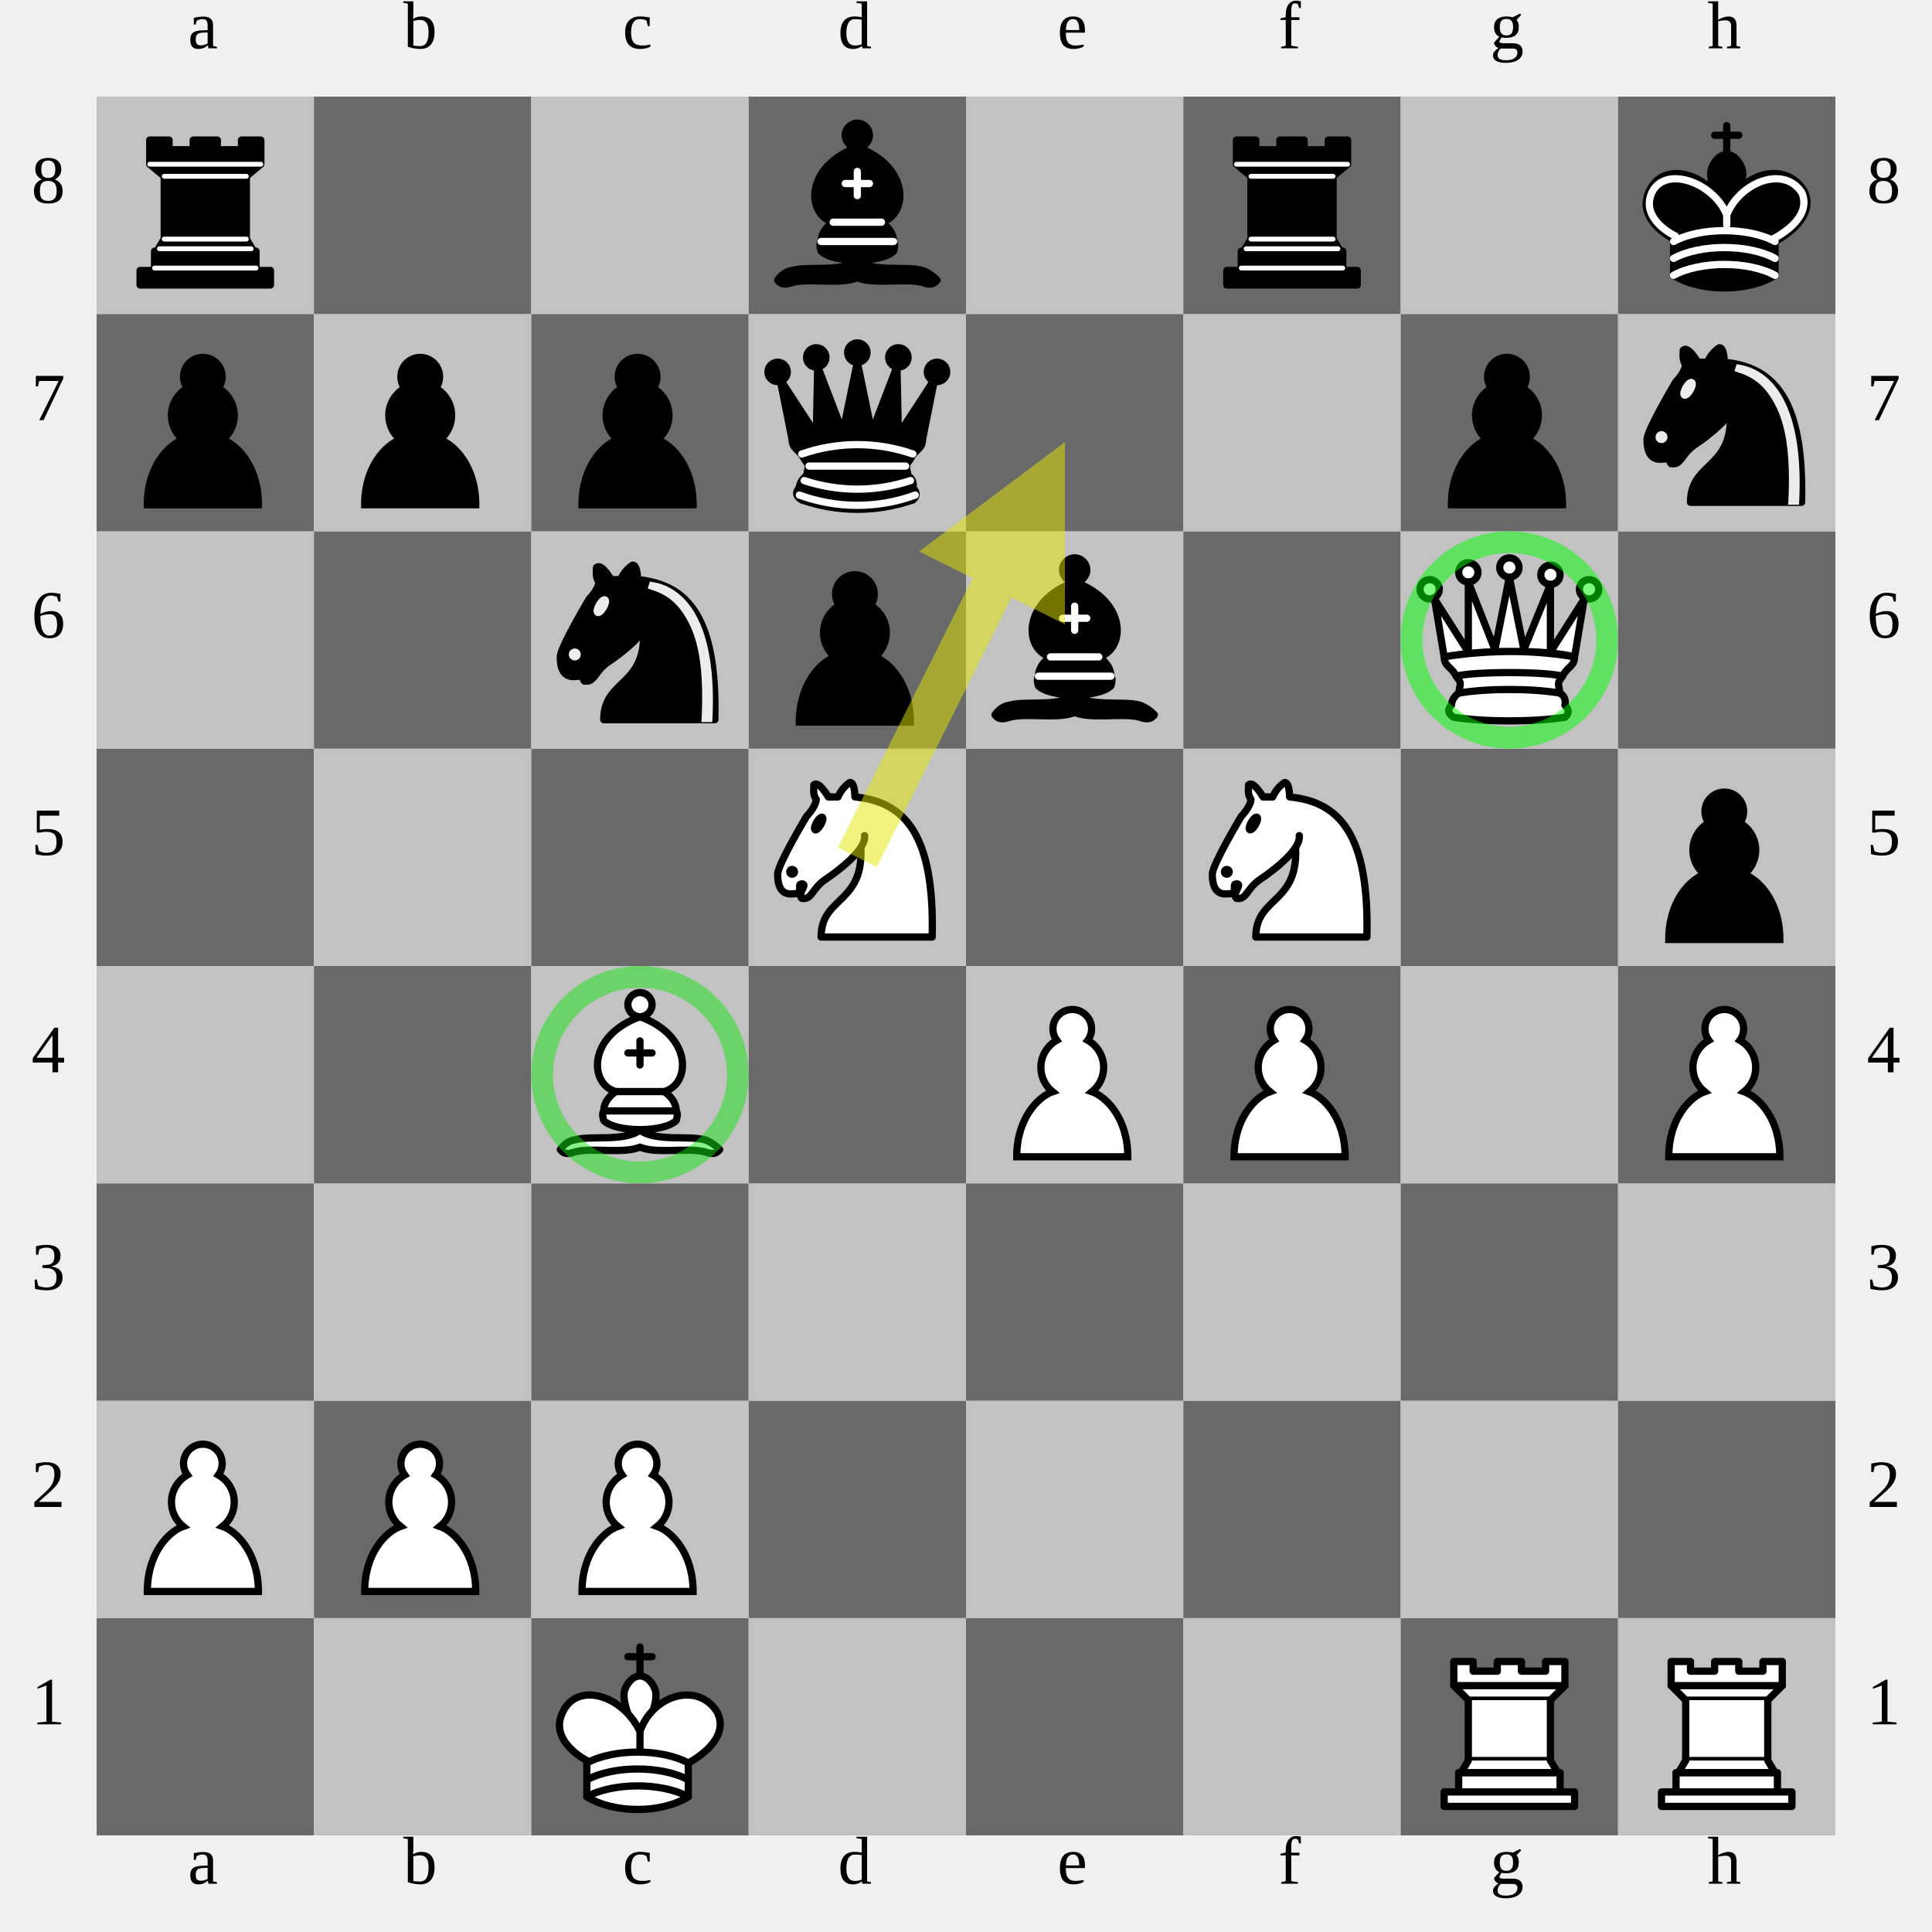
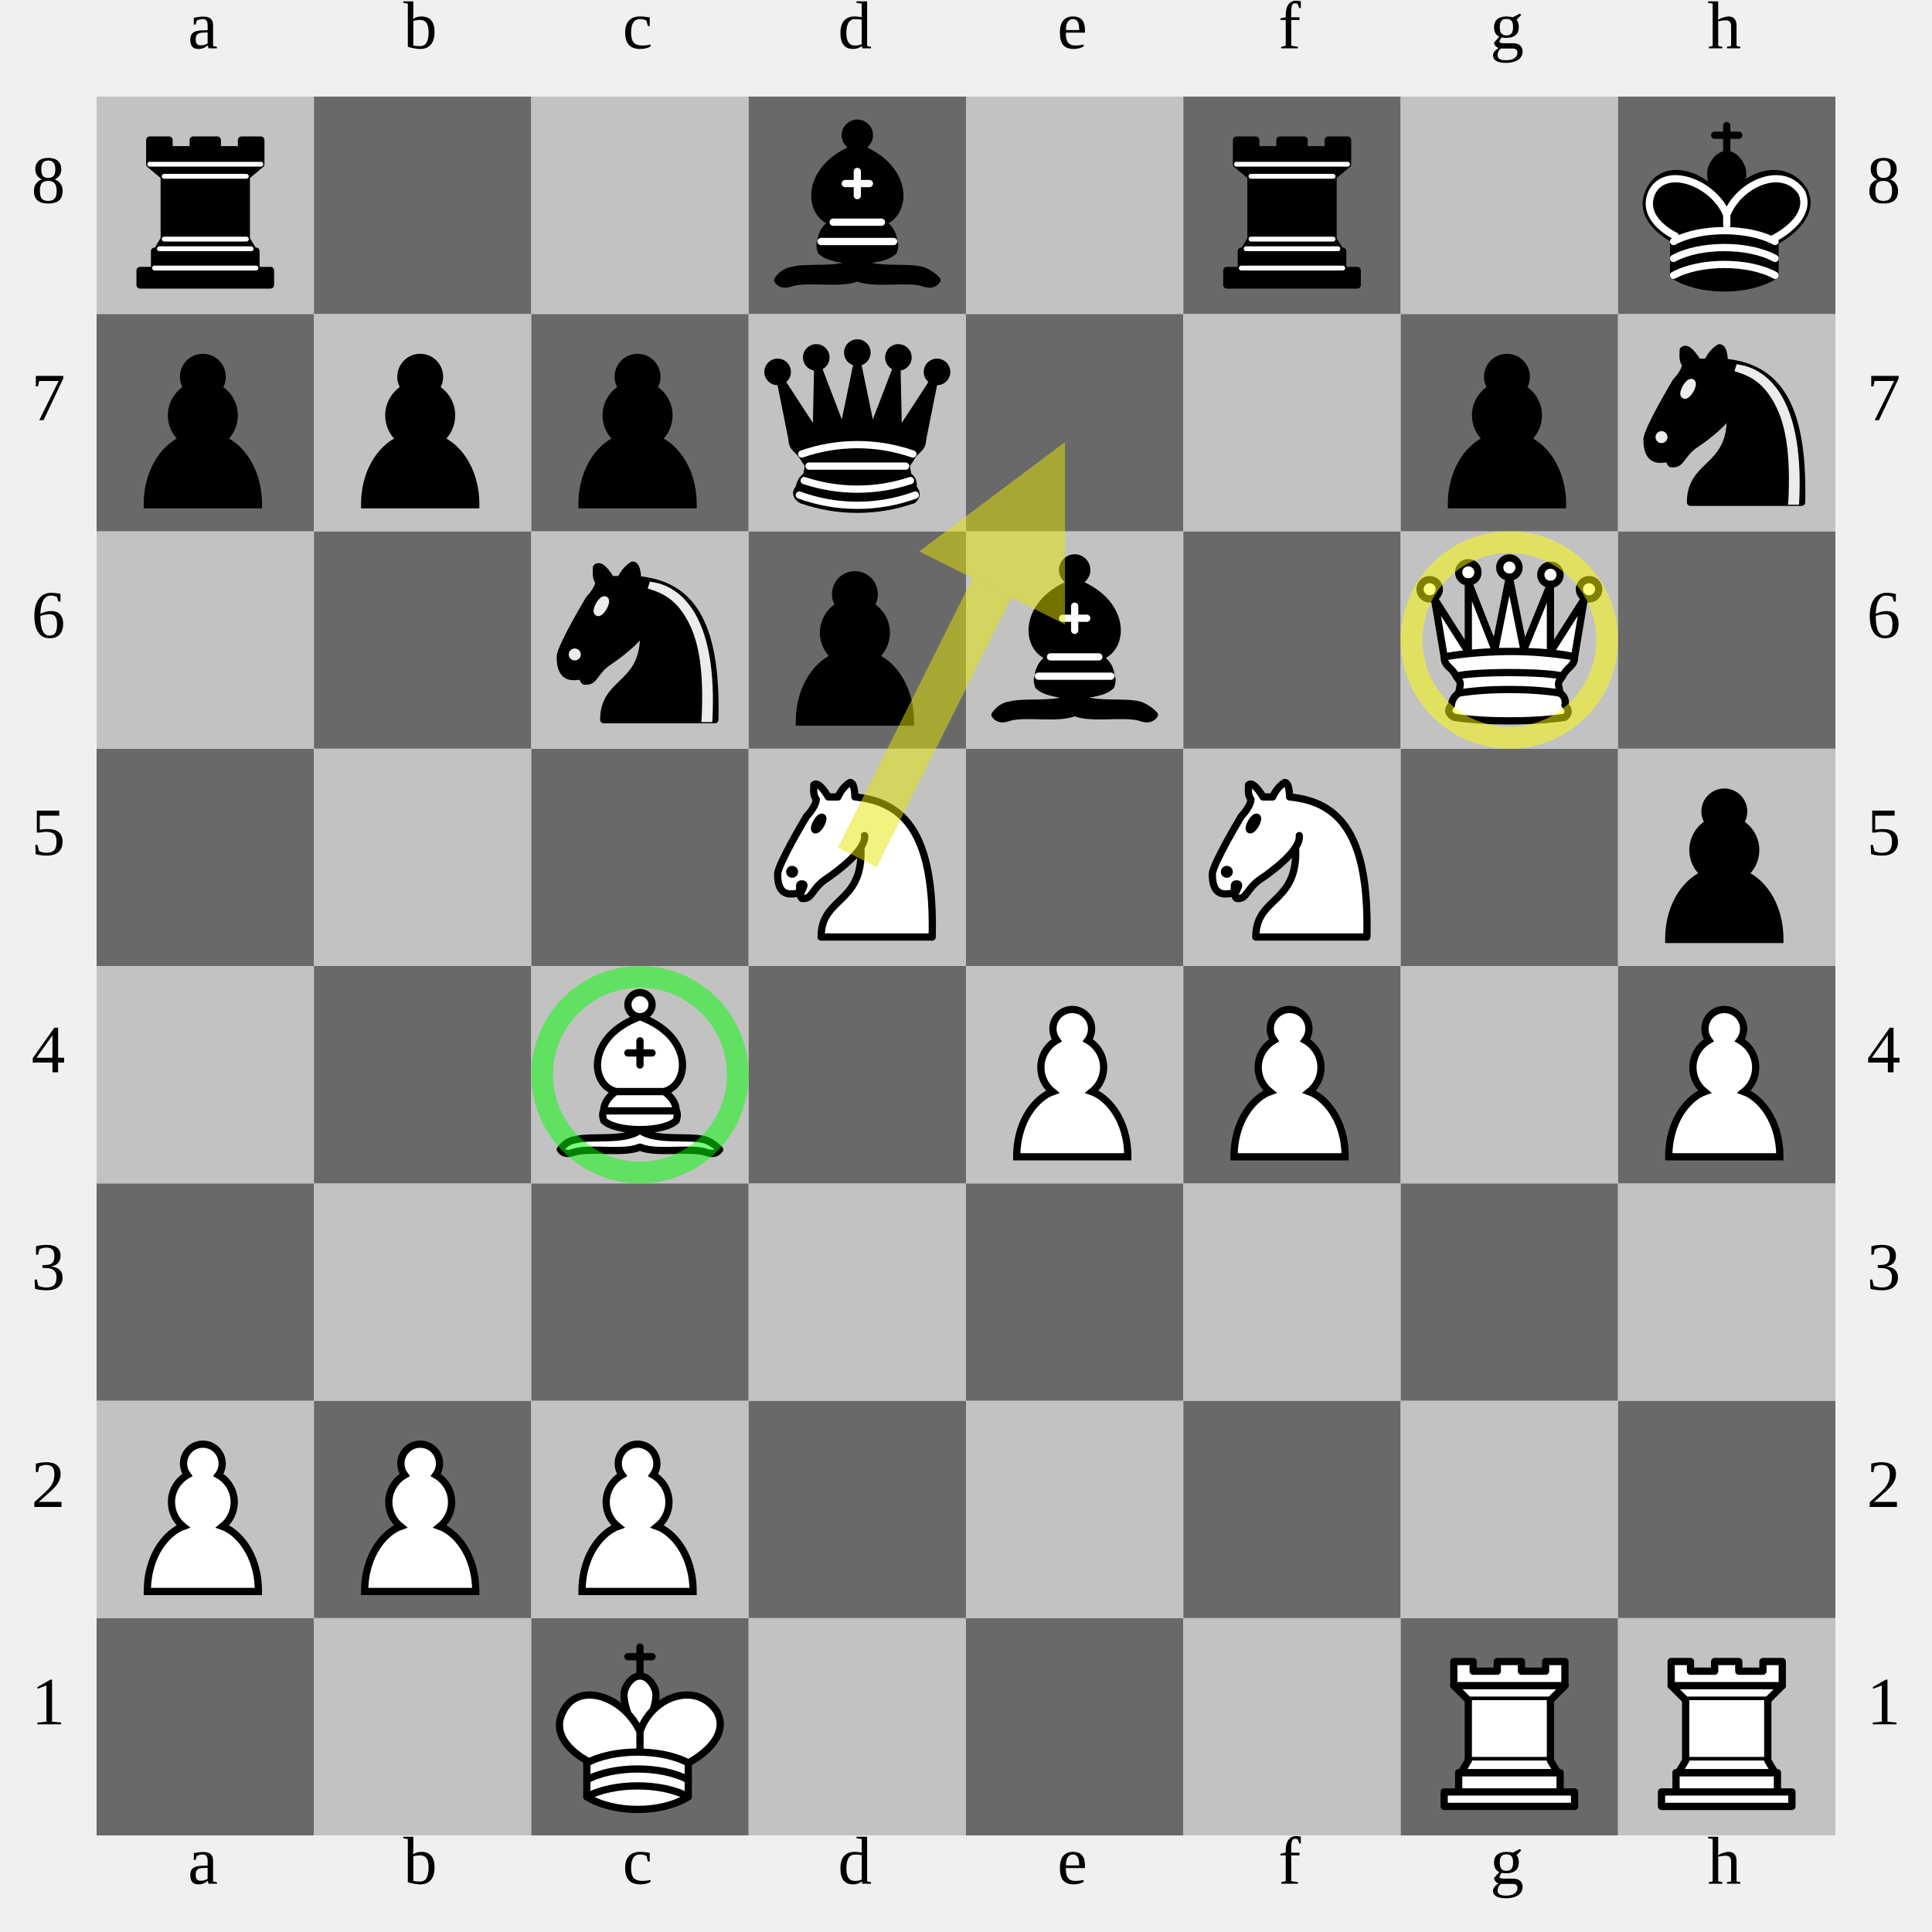
<svg xmlns="http://www.w3.org/2000/svg" xmlns:xlink="http://www.w3.org/1999/xlink" version="1.1" viewBox="0 0 400 400">
  <defs>
    <g class="white pawn" id="white-pawn">
      <path d="M22 9c-2.21 0-4 1.79-4 4 0 .89.29 1.71.78 2.38-1.95 1.12-3.28 3.21-3.28 5.62 0 2.03.94 3.84 2.41 5.03-3 1.06-7.41 5.55-7.41 13.47h23c0-7.92-4.41-12.41-7.41-13.47 1.47-1.19 2.41-3 2.41-5.03 0-2.41-1.33-4.5-3.28-5.62.49-.67.78-1.49.78-2.38 0-2.21-1.79-4-4-4z" fill="#fff" stroke="#000" stroke-linecap="round" stroke-width="1.5" />
    </g>
    <g class="white knight" fill="none" fill-rule="evenodd" id="white-knight" stroke="#000" stroke-linecap="round" stroke-linejoin="round" stroke-width="1.5">
      <path d="M 22,10 C 32.5,11 38.5,18 38,39 L 15,39 C 15,30 25,32.5 23,18" style="fill:#ffffff; stroke:#000000;" />
      <path d="M 24,18 C 24.38,20.91 18.45,25.37 16,27 C 13,29 13.18,31.34 11,31 C 9.958,30.06 12.41,27.96 11,28 C 10,28 11.19,29.23 10,30 C 9,30 5.997,31 6,26 C 6,24 12,14 12,14 C 12,14 13.89,12.1 14,10.5 C 13.27,9.506 13.5,8.5 13.5,7.5 C 14.5,6.5 16.5,10 16.5,10 L 18.5,10 C 18.5,10 19.28,8.008 21,7 C 22,7 22,10 22,10" style="fill:#ffffff; stroke:#000000;" />
      <path d="M 9.5 25.5 A 0.5 0.5 0 1 1 8.5,25.5 A 0.5 0.5 0 1 1 9.5 25.5 z" style="fill:#000000; stroke:#000000;" />
      <path d="M 15 15.5 A 0.5 1.5 0 1 1 14,15.5 A 0.5 1.5 0 1 1 15 15.5 z" style="fill:#000000; stroke:#000000;" transform="matrix(0.866,0.5,-0.5,0.866,9.693,-5.173)" />
    </g>
    <g class="white bishop" fill="none" fill-rule="evenodd" id="white-bishop" stroke="#000" stroke-linecap="round" stroke-linejoin="round" stroke-width="1.5">
      <g fill="#fff" stroke-linecap="butt">
        <path d="M9 36c3.39-.97 10.11.43 13.5-2 3.39 2.43 10.11 1.03 13.5 2 0 0 1.65.54 3 2-.68.97-1.65.99-3 .5-3.39-.97-10.11.46-13.5-1-3.39 1.46-10.11.03-13.5 1-1.354.49-2.323.47-3-.5 1.354-1.94 3-2 3-2zM15 32c2.5 2.5 12.5 2.5 15 0 .5-1.5 0-2 0-2 0-2.5-2.5-4-2.5-4 5.5-1.5 6-11.5-5-15.5-11 4-10.5 14-5 15.5 0 0-2.5 1.5-2.5 4 0 0-.5.5 0 2zM25 8a2.5 2.5 0 1 1-5 0 2.5 2.5 0 1 1 5 0z" />
      </g>
      <path d="M17.5 26h10M15 30h15m-7.5-14.5v5M20 18h5" stroke-linejoin="miter" />
    </g>
    <g class="white rook" fill="#fff" fill-rule="evenodd" id="white-rook" stroke="#000" stroke-linecap="round" stroke-linejoin="round" stroke-width="1.5">
      <path d="M9 39h27v-3H9v3zM12 36v-4h21v4H12zM11 14V9h4v2h5V9h5v2h5V9h4v5" stroke-linecap="butt" />
      <path d="M34 14l-3 3H14l-3-3" />
      <path d="M31 17v12.5H14V17" stroke-linecap="butt" stroke-linejoin="miter" />
      <path d="M31 29.5l1.5 2.5h-20l1.5-2.5" />
      <path d="M11 14h23" fill="none" stroke-linejoin="miter" />
    </g>
    <g class="white queen" fill="#fff" fill-rule="evenodd" id="white-queen" stroke="#000" stroke-linecap="round" stroke-linejoin="round" stroke-width="1.5">
      <path d="M8 12a2 2 0 1 1-4 0 2 2 0 1 1 4 0zM24.5 7.5a2 2 0 1 1-4 0 2 2 0 1 1 4 0zM41 12a2 2 0 1 1-4 0 2 2 0 1 1 4 0zM16 8.5a2 2 0 1 1-4 0 2 2 0 1 1 4 0zM33 9a2 2 0 1 1-4 0 2 2 0 1 1 4 0z" />
      <path d="M9 26c8.5-1.5 21-1.5 27 0l2-12-7 11V11l-5.5 13.5-3-15-3 15-5.5-14V25L7 14l2 12zM9 26c0 2 1.5 2 2.5 4 1 1.5 1 1 .5 3.5-1.5 1-1.5 2.5-1.5 2.5-1.5 1.5.5 2.5.5 2.5 6.5 1 16.5 1 23 0 0 0 1.5-1 0-2.5 0 0 .5-1.5-1-2.5-.5-2.5-.5-2 .5-3.5 1-2 2.5-2 2.5-4-8.5-1.5-18.5-1.5-27 0z" stroke-linecap="butt" />
      <path d="M11.5 30c3.5-1 18.5-1 22 0M12 33.5c6-1 15-1 21 0" fill="none" />
    </g>
    <g class="white king" fill="none" fill-rule="evenodd" id="white-king" stroke="#000" stroke-linecap="round" stroke-linejoin="round" stroke-width="1.5">
      <path d="M22.5 11.63V6M20 8h5" stroke-linejoin="miter" />
      <path d="M22.5 25s4.5-7.5 3-10.5c0 0-1-2.5-3-2.5s-3 2.5-3 2.5c-1.5 3 3 10.5 3 10.5" fill="#fff" stroke-linecap="butt" stroke-linejoin="miter" />
      <path d="M11.5 37c5.5 3.5 15.5 3.5 21 0v-7s9-4.5 6-10.5c-4-6.5-13.5-3.5-16 4V27v-3.5c-3.5-7.5-13-10.5-16-4-3 6 5 10 5 10V37z" fill="#fff" />
      <path d="M11.5 30c5.5-3 15.5-3 21 0m-21 3.5c5.5-3 15.5-3 21 0m-21 3.5c5.5-3 15.5-3 21 0" />
    </g>
    <g class="black pawn" id="black-pawn">
      <path d="M22 9c-2.21 0-4 1.79-4 4 0 .89.29 1.71.78 2.38-1.95 1.12-3.28 3.21-3.28 5.62 0 2.03.94 3.84 2.41 5.03-3 1.06-7.41 5.55-7.41 13.47h23c0-7.92-4.41-12.41-7.41-13.47 1.47-1.19 2.41-3 2.41-5.03 0-2.41-1.33-4.5-3.28-5.62.49-.67.78-1.49.78-2.38 0-2.21-1.79-4-4-4z" stroke="#000" stroke-linecap="round" stroke-width="1.5" />
    </g>
    <g class="black knight" fill="none" fill-rule="evenodd" id="black-knight" stroke="#000" stroke-linecap="round" stroke-linejoin="round" stroke-width="1.5">
      <path d="M 22,10 C 32.5,11 38.5,18 38,39 L 15,39 C 15,30 25,32.5 23,18" style="fill:#000000; stroke:#000000;" />
      <path d="M 24,18 C 24.38,20.91 18.45,25.37 16,27 C 13,29 13.18,31.34 11,31 C 9.958,30.06 12.41,27.96 11,28 C 10,28 11.19,29.23 10,30 C 9,30 5.997,31 6,26 C 6,24 12,14 12,14 C 12,14 13.89,12.1 14,10.5 C 13.27,9.506 13.5,8.5 13.5,7.5 C 14.5,6.5 16.5,10 16.5,10 L 18.5,10 C 18.5,10 19.28,8.008 21,7 C 22,7 22,10 22,10" style="fill:#000000; stroke:#000000;" />
      <path d="M 9.5 25.5 A 0.5 0.5 0 1 1 8.5,25.5 A 0.5 0.5 0 1 1 9.5 25.5 z" style="fill:#ececec; stroke:#ececec;" />
      <path d="M 15 15.5 A 0.5 1.5 0 1 1 14,15.5 A 0.5 1.5 0 1 1 15 15.5 z" style="fill:#ececec; stroke:#ececec;" transform="matrix(0.866,0.5,-0.5,0.866,9.693,-5.173)" />
      <path d="M 24.55,10.4 L 24.1,11.85 L 24.6,12 C 27.75,13 30.25,14.49 32.5,18.75 C 34.75,23.01 35.75,29.06 35.25,39 L 35.2,39.5 L 37.45,39.5 L 37.5,39 C 38,28.94 36.62,22.15 34.25,17.66 C 31.88,13.17 28.46,11.02 25.06,10.5 L 24.55,10.4 z " style="fill:#ececec; stroke:none;" />
    </g>
    <g class="black bishop" fill="none" fill-rule="evenodd" id="black-bishop" stroke="#000" stroke-linecap="round" stroke-linejoin="round" stroke-width="1.5">
      <path d="M9 36c3.39-.97 10.11.43 13.5-2 3.39 2.43 10.11 1.03 13.5 2 0 0 1.65.54 3 2-.68.97-1.65.99-3 .5-3.39-.97-10.11.46-13.5-1-3.39 1.46-10.11.03-13.5 1-1.354.49-2.323.47-3-.5 1.354-1.94 3-2 3-2zm6-4c2.5 2.5 12.5 2.5 15 0 .5-1.5 0-2 0-2 0-2.5-2.5-4-2.5-4 5.5-1.5 6-11.5-5-15.5-11 4-10.5 14-5 15.5 0 0-2.5 1.5-2.5 4 0 0-.5.5 0 2zM25 8a2.5 2.5 0 1 1-5 0 2.5 2.5 0 1 1 5 0z" fill="#000" stroke-linecap="butt" />
      <path d="M17.5 26h10M15 30h15m-7.5-14.5v5M20 18h5" stroke="#fff" stroke-linejoin="miter" />
    </g>
    <g class="black rook" fill="#000" fill-rule="evenodd" id="black-rook" stroke="#000" stroke-linecap="round" stroke-linejoin="round" stroke-width="1.5">
      <path d="M9 39h27v-3H9v3zM12.5 32l1.5-2.5h17l1.5 2.5h-20zM12 36v-4h21v4H12z" stroke-linecap="butt" />
      <path d="M14 29.5v-13h17v13H14z" stroke-linecap="butt" stroke-linejoin="miter" />
      <path d="M14 16.5L11 14h23l-3 2.5H14zM11 14V9h4v2h5V9h5v2h5V9h4v5H11z" stroke-linecap="butt" />
      <path d="M12 35.5h21M13 31.5h19M14 29.5h17M14 16.5h17M11 14h23" fill="none" stroke="#fff" stroke-linejoin="miter" stroke-width="1" />
    </g>
    <g class="black queen" fill="#000" fill-rule="evenodd" id="black-queen" stroke="#000" stroke-linecap="round" stroke-linejoin="round" stroke-width="1.5">
      <g fill="#000" stroke="none">
        <circle cx="6" cy="12" r="2.75" />
        <circle cx="14" cy="9" r="2.75" />
        <circle cx="22.5" cy="8" r="2.75" />
        <circle cx="31" cy="9" r="2.75" />
        <circle cx="39" cy="12" r="2.75" />
      </g>
      <path d="M9 26c8.5-1.5 21-1.5 27 0l2.5-12.5L31 25l-.3-14.1-5.2 13.6-3-14.5-3 14.5-5.2-13.6L14 25 6.5 13.5 9 26zM9 26c0 2 1.5 2 2.5 4 1 1.5 1 1 .5 3.5-1.5 1-1.5 2.5-1.5 2.5-1.5 1.5.5 2.5.5 2.5 6.5 1 16.5 1 23 0 0 0 1.5-1 0-2.5 0 0 .5-1.5-1-2.5-.5-2.5-.5-2 .5-3.5 1-2 2.5-2 2.5-4-8.5-1.5-18.5-1.5-27 0z" stroke-linecap="butt" />
      <path d="M11 38.5a35 35 1 0 0 23 0" fill="none" stroke-linecap="butt" />
      <path d="M11 29a35 35 1 0 1 23 0M12.5 31.5h20M11.5 34.5a35 35 1 0 0 22 0M10.5 37.5a35 35 1 0 0 24 0" fill="none" stroke="#fff" />
    </g>
    <g class="black king" fill="none" fill-rule="evenodd" id="black-king" stroke="#000" stroke-linecap="round" stroke-linejoin="round" stroke-width="1.5">
      <path d="M22.5 11.63V6" stroke-linejoin="miter" />
      <path d="M22.5 25s4.5-7.5 3-10.5c0 0-1-2.5-3-2.5s-3 2.5-3 2.5c-1.5 3 3 10.5 3 10.5" fill="#000" stroke-linecap="butt" stroke-linejoin="miter" />
      <path d="M11.5 37c5.5 3.5 15.5 3.5 21 0v-7s9-4.5 6-10.5c-4-6.5-13.5-3.5-16 4V27v-3.5c-3.5-7.5-13-10.5-16-4-3 6 5 10 5 10V37z" fill="#000" />
      <path d="M20 8h5" stroke-linejoin="miter" />
      <path d="M32 29.5s8.5-4 6.03-9.65C34.15 14 25 18 22.5 24.5l.01 2.1-.01-2.1C20 18 9.906 14 6.997 19.85c-2.497 5.65 4.853 9 4.853 9M11.5 30c5.5-3 15.5-3 21 0m-21 3.5c5.5-3 15.5-3 21 0m-21 3.5c5.5-3 15.5-3 21 0" stroke="#fff" />
    </g>
  </defs>
  <rect class="square dark a1" fill="#696969" height="45" stroke="none" width="45" x="20" y="335" />
  <rect class="square light b1" fill="#c2c2c2" height="45" stroke="none" width="45" x="65" y="335" />
  <rect class="square dark c1" fill="#696969" height="45" stroke="none" width="45" x="110" y="335" />
  <use transform="translate(110, 335)" xlink:href="#white-king" />
  <rect class="square light d1" fill="#c2c2c2" height="45" stroke="none" width="45" x="155" y="335" />
  <rect class="square dark e1" fill="#696969" height="45" stroke="none" width="45" x="200" y="335" />
  <rect class="square light f1" fill="#c2c2c2" height="45" stroke="none" width="45" x="245" y="335" />
  <rect class="square dark g1" fill="#696969" height="45" stroke="none" width="45" x="290" y="335" />
  <use transform="translate(290, 335)" xlink:href="#white-rook" />
  <rect class="square light h1" fill="#c2c2c2" height="45" stroke="none" width="45" x="335" y="335" />
  <use transform="translate(335, 335)" xlink:href="#white-rook" />
  <rect class="square light a2" fill="#c2c2c2" height="45" stroke="none" width="45" x="20" y="290" />
  <use transform="translate(20, 290)" xlink:href="#white-pawn" />
  <rect class="square dark b2" fill="#696969" height="45" stroke="none" width="45" x="65" y="290" />
  <use transform="translate(65, 290)" xlink:href="#white-pawn" />
  <rect class="square light c2" fill="#c2c2c2" height="45" stroke="none" width="45" x="110" y="290" />
  <use transform="translate(110, 290)" xlink:href="#white-pawn" />
  <rect class="square dark d2" fill="#696969" height="45" stroke="none" width="45" x="155" y="290" />
  <rect class="square light e2" fill="#c2c2c2" height="45" stroke="none" width="45" x="200" y="290" />
  <rect class="square dark f2" fill="#696969" height="45" stroke="none" width="45" x="245" y="290" />
  <rect class="square light g2" fill="#c2c2c2" height="45" stroke="none" width="45" x="290" y="290" />
  <rect class="square dark h2" fill="#696969" height="45" stroke="none" width="45" x="335" y="290" />
  <rect class="square dark a3" fill="#696969" height="45" stroke="none" width="45" x="20" y="245" />
  <rect class="square light b3" fill="#c2c2c2" height="45" stroke="none" width="45" x="65" y="245" />
  <rect class="square dark c3" fill="#696969" height="45" stroke="none" width="45" x="110" y="245" />
  <rect class="square light d3" fill="#c2c2c2" height="45" stroke="none" width="45" x="155" y="245" />
  <rect class="square dark e3" fill="#696969" height="45" stroke="none" width="45" x="200" y="245" />
  <rect class="square light f3" fill="#c2c2c2" height="45" stroke="none" width="45" x="245" y="245" />
  <rect class="square dark g3" fill="#696969" height="45" stroke="none" width="45" x="290" y="245" />
  <rect class="square light h3" fill="#c2c2c2" height="45" stroke="none" width="45" x="335" y="245" />
  <rect class="square light a4" fill="#c2c2c2" height="45" stroke="none" width="45" x="20" y="200" />
  <rect class="square dark b4" fill="#696969" height="45" stroke="none" width="45" x="65" y="200" />
  <rect class="square light c4" fill="#c2c2c2" height="45" stroke="none" width="45" x="110" y="200" />
  <use transform="translate(110, 200)" xlink:href="#white-bishop" />
  <rect class="square dark d4" fill="#696969" height="45" stroke="none" width="45" x="155" y="200" />
  <rect class="square light e4" fill="#c2c2c2" height="45" stroke="none" width="45" x="200" y="200" />
  <use transform="translate(200, 200)" xlink:href="#white-pawn" />
  <rect class="square dark f4" fill="#696969" height="45" stroke="none" width="45" x="245" y="200" />
  <use transform="translate(245, 200)" xlink:href="#white-pawn" />
  <rect class="square light g4" fill="#c2c2c2" height="45" stroke="none" width="45" x="290" y="200" />
  <rect class="square dark h4" fill="#696969" height="45" stroke="none" width="45" x="335" y="200" />
  <use transform="translate(335, 200)" xlink:href="#white-pawn" />
  <rect class="square dark a5" fill="#696969" height="45" stroke="none" width="45" x="20" y="155" />
  <rect class="square light b5" fill="#c2c2c2" height="45" stroke="none" width="45" x="65" y="155" />
  <rect class="square dark c5" fill="#696969" height="45" stroke="none" width="45" x="110" y="155" />
  <rect class="square light d5" fill="#c2c2c2" height="45" stroke="none" width="45" x="155" y="155" />
  <use transform="translate(155, 155)" xlink:href="#white-knight" />
  <rect class="square dark e5" fill="#696969" height="45" stroke="none" width="45" x="200" y="155" />
  <rect class="square light f5" fill="#c2c2c2" height="45" stroke="none" width="45" x="245" y="155" />
  <use transform="translate(245, 155)" xlink:href="#white-knight" />
  <rect class="square dark g5" fill="#696969" height="45" stroke="none" width="45" x="290" y="155" />
  <rect class="square light h5" fill="#c2c2c2" height="45" stroke="none" width="45" x="335" y="155" />
  <use transform="translate(335, 155)" xlink:href="#black-pawn" />
  <rect class="square light a6" fill="#c2c2c2" height="45" stroke="none" width="45" x="20" y="110" />
  <rect class="square dark b6" fill="#696969" height="45" stroke="none" width="45" x="65" y="110" />
  <rect class="square light c6" fill="#c2c2c2" height="45" stroke="none" width="45" x="110" y="110" />
  <use transform="translate(110, 110)" xlink:href="#black-knight" />
  <rect class="square dark d6" fill="#696969" height="45" stroke="none" width="45" x="155" y="110" />
  <use transform="translate(155, 110)" xlink:href="#black-pawn" />
  <rect class="square light e6" fill="#c2c2c2" height="45" stroke="none" width="45" x="200" y="110" />
  <use transform="translate(200, 110)" xlink:href="#black-bishop" />
  <rect class="square dark f6" fill="#696969" height="45" stroke="none" width="45" x="245" y="110" />
  <rect class="square light g6" fill="#c2c2c2" height="45" stroke="none" width="45" x="290" y="110" />
  <use transform="translate(290, 110)" xlink:href="#white-queen" />
  <rect class="square dark h6" fill="#696969" height="45" stroke="none" width="45" x="335" y="110" />
  <rect class="square dark a7" fill="#696969" height="45" stroke="none" width="45" x="20" y="65" />
  <use transform="translate(20, 65)" xlink:href="#black-pawn" />
  <rect class="square light b7" fill="#c2c2c2" height="45" stroke="none" width="45" x="65" y="65" />
  <use transform="translate(65, 65)" xlink:href="#black-pawn" />
  <rect class="square dark c7" fill="#696969" height="45" stroke="none" width="45" x="110" y="65" />
  <use transform="translate(110, 65)" xlink:href="#black-pawn" />
  <rect class="square light d7" fill="#c2c2c2" height="45" stroke="none" width="45" x="155" y="65" />
  <use transform="translate(155, 65)" xlink:href="#black-queen" />
  <rect class="square dark e7" fill="#696969" height="45" stroke="none" width="45" x="200" y="65" />
  <rect class="square light f7" fill="#c2c2c2" height="45" stroke="none" width="45" x="245" y="65" />
  <rect class="square dark g7" fill="#696969" height="45" stroke="none" width="45" x="290" y="65" />
  <use transform="translate(290, 65)" xlink:href="#black-pawn" />
  <rect class="square light h7" fill="#c2c2c2" height="45" stroke="none" width="45" x="335" y="65" />
  <use transform="translate(335, 65)" xlink:href="#black-knight" />
  <rect class="square light a8" fill="#c2c2c2" height="45" stroke="none" width="45" x="20" y="20" />
  <use transform="translate(20, 20)" xlink:href="#black-rook" />
  <rect class="square dark b8" fill="#696969" height="45" stroke="none" width="45" x="65" y="20" />
  <rect class="square light c8" fill="#c2c2c2" height="45" stroke="none" width="45" x="110" y="20" />
  <rect class="square dark d8" fill="#696969" height="45" stroke="none" width="45" x="155" y="20" />
  <use transform="translate(155, 20)" xlink:href="#black-bishop" />
  <rect class="square light e8" fill="#c2c2c2" height="45" stroke="none" width="45" x="200" y="20" />
  <rect class="square dark f8" fill="#696969" height="45" stroke="none" width="45" x="245" y="20" />
  <use transform="translate(245, 20)" xlink:href="#black-rook" />
  <rect class="square light g8" fill="#c2c2c2" height="45" stroke="none" width="45" x="290" y="20" />
  <rect class="square dark h8" fill="#696969" height="45" stroke="none" width="45" x="335" y="20" />
  <use transform="translate(335, 20)" xlink:href="#black-king" />
  <text alignment-baseline="middle" font-size="14" text-anchor="middle" x="42" y="10">a</text>
  <text alignment-baseline="middle" font-size="14" text-anchor="middle" x="42" y="390">a</text>
  <text alignment-baseline="middle" font-size="14" text-anchor="middle" x="87" y="10">b</text>
  <text alignment-baseline="middle" font-size="14" text-anchor="middle" x="87" y="390">b</text>
  <text alignment-baseline="middle" font-size="14" text-anchor="middle" x="132" y="10">c</text>
  <text alignment-baseline="middle" font-size="14" text-anchor="middle" x="132" y="390">c</text>
  <text alignment-baseline="middle" font-size="14" text-anchor="middle" x="177" y="10">d</text>
  <text alignment-baseline="middle" font-size="14" text-anchor="middle" x="177" y="390">d</text>
  <text alignment-baseline="middle" font-size="14" text-anchor="middle" x="222" y="10">e</text>
  <text alignment-baseline="middle" font-size="14" text-anchor="middle" x="222" y="390">e</text>
  <text alignment-baseline="middle" font-size="14" text-anchor="middle" x="267" y="10">f</text>
  <text alignment-baseline="middle" font-size="14" text-anchor="middle" x="267" y="390">f</text>
  <text alignment-baseline="middle" font-size="14" text-anchor="middle" x="312" y="10">g</text>
  <text alignment-baseline="middle" font-size="14" text-anchor="middle" x="312" y="390">g</text>
  <text alignment-baseline="middle" font-size="14" text-anchor="middle" x="357" y="10">h</text>
  <text alignment-baseline="middle" font-size="14" text-anchor="middle" x="357" y="390">h</text>
  <text alignment-baseline="middle" font-size="14" text-anchor="middle" x="10" y="357">1</text>
  <text alignment-baseline="middle" font-size="14" text-anchor="middle" x="390" y="357">1</text>
  <text alignment-baseline="middle" font-size="14" text-anchor="middle" x="10" y="312">2</text>
  <text alignment-baseline="middle" font-size="14" text-anchor="middle" x="390" y="312">2</text>
  <text alignment-baseline="middle" font-size="14" text-anchor="middle" x="10" y="267">3</text>
  <text alignment-baseline="middle" font-size="14" text-anchor="middle" x="390" y="267">3</text>
  <text alignment-baseline="middle" font-size="14" text-anchor="middle" x="10" y="222">4</text>
  <text alignment-baseline="middle" font-size="14" text-anchor="middle" x="390" y="222">4</text>
  <text alignment-baseline="middle" font-size="14" text-anchor="middle" x="10" y="177">5</text>
  <text alignment-baseline="middle" font-size="14" text-anchor="middle" x="390" y="177">5</text>
  <text alignment-baseline="middle" font-size="14" text-anchor="middle" x="10" y="132">6</text>
  <text alignment-baseline="middle" font-size="14" text-anchor="middle" x="390" y="132">6</text>
  <text alignment-baseline="middle" font-size="14" text-anchor="middle" x="10" y="87">7</text>
  <text alignment-baseline="middle" font-size="14" text-anchor="middle" x="390" y="87">7</text>
  <text alignment-baseline="middle" font-size="14" text-anchor="middle" x="10" y="42">8</text>
  <text alignment-baseline="middle" font-size="14" text-anchor="middle" x="390" y="42">8</text>
  <line class="arrow" opacity="0.5" stroke="#e6e600" stroke-linecap="butt" stroke-width="9.0" x1="177.5" x2="205.394" y1="177.5" y2="121.712" />
  <polygon class="arrow" fill="#e6e600" opacity="0.5" points="220.488,91.525 190.301,114.165 220.488,129.259" />
-   <circle cx="132.5" cy="222.5" fill="none" opacity="0.5" r="20.25" stroke="#13E30F" stroke-width="4.5" />
-   <circle cx="312.5" cy="132.5" fill="none" opacity="0.5" r="20.25" stroke="#00FF00" stroke-width="4.5" />
+   <circle cx="132.5" cy="222.5" fill="none" opacity="0.5" r="20.25" stroke="#00ff00" stroke-width="4.5" />
+   <circle cx="312.5" cy="132.5" fill="none" opacity="0.5" r="20.25" stroke="#ffff00" stroke-width="4.5" />
</svg>
